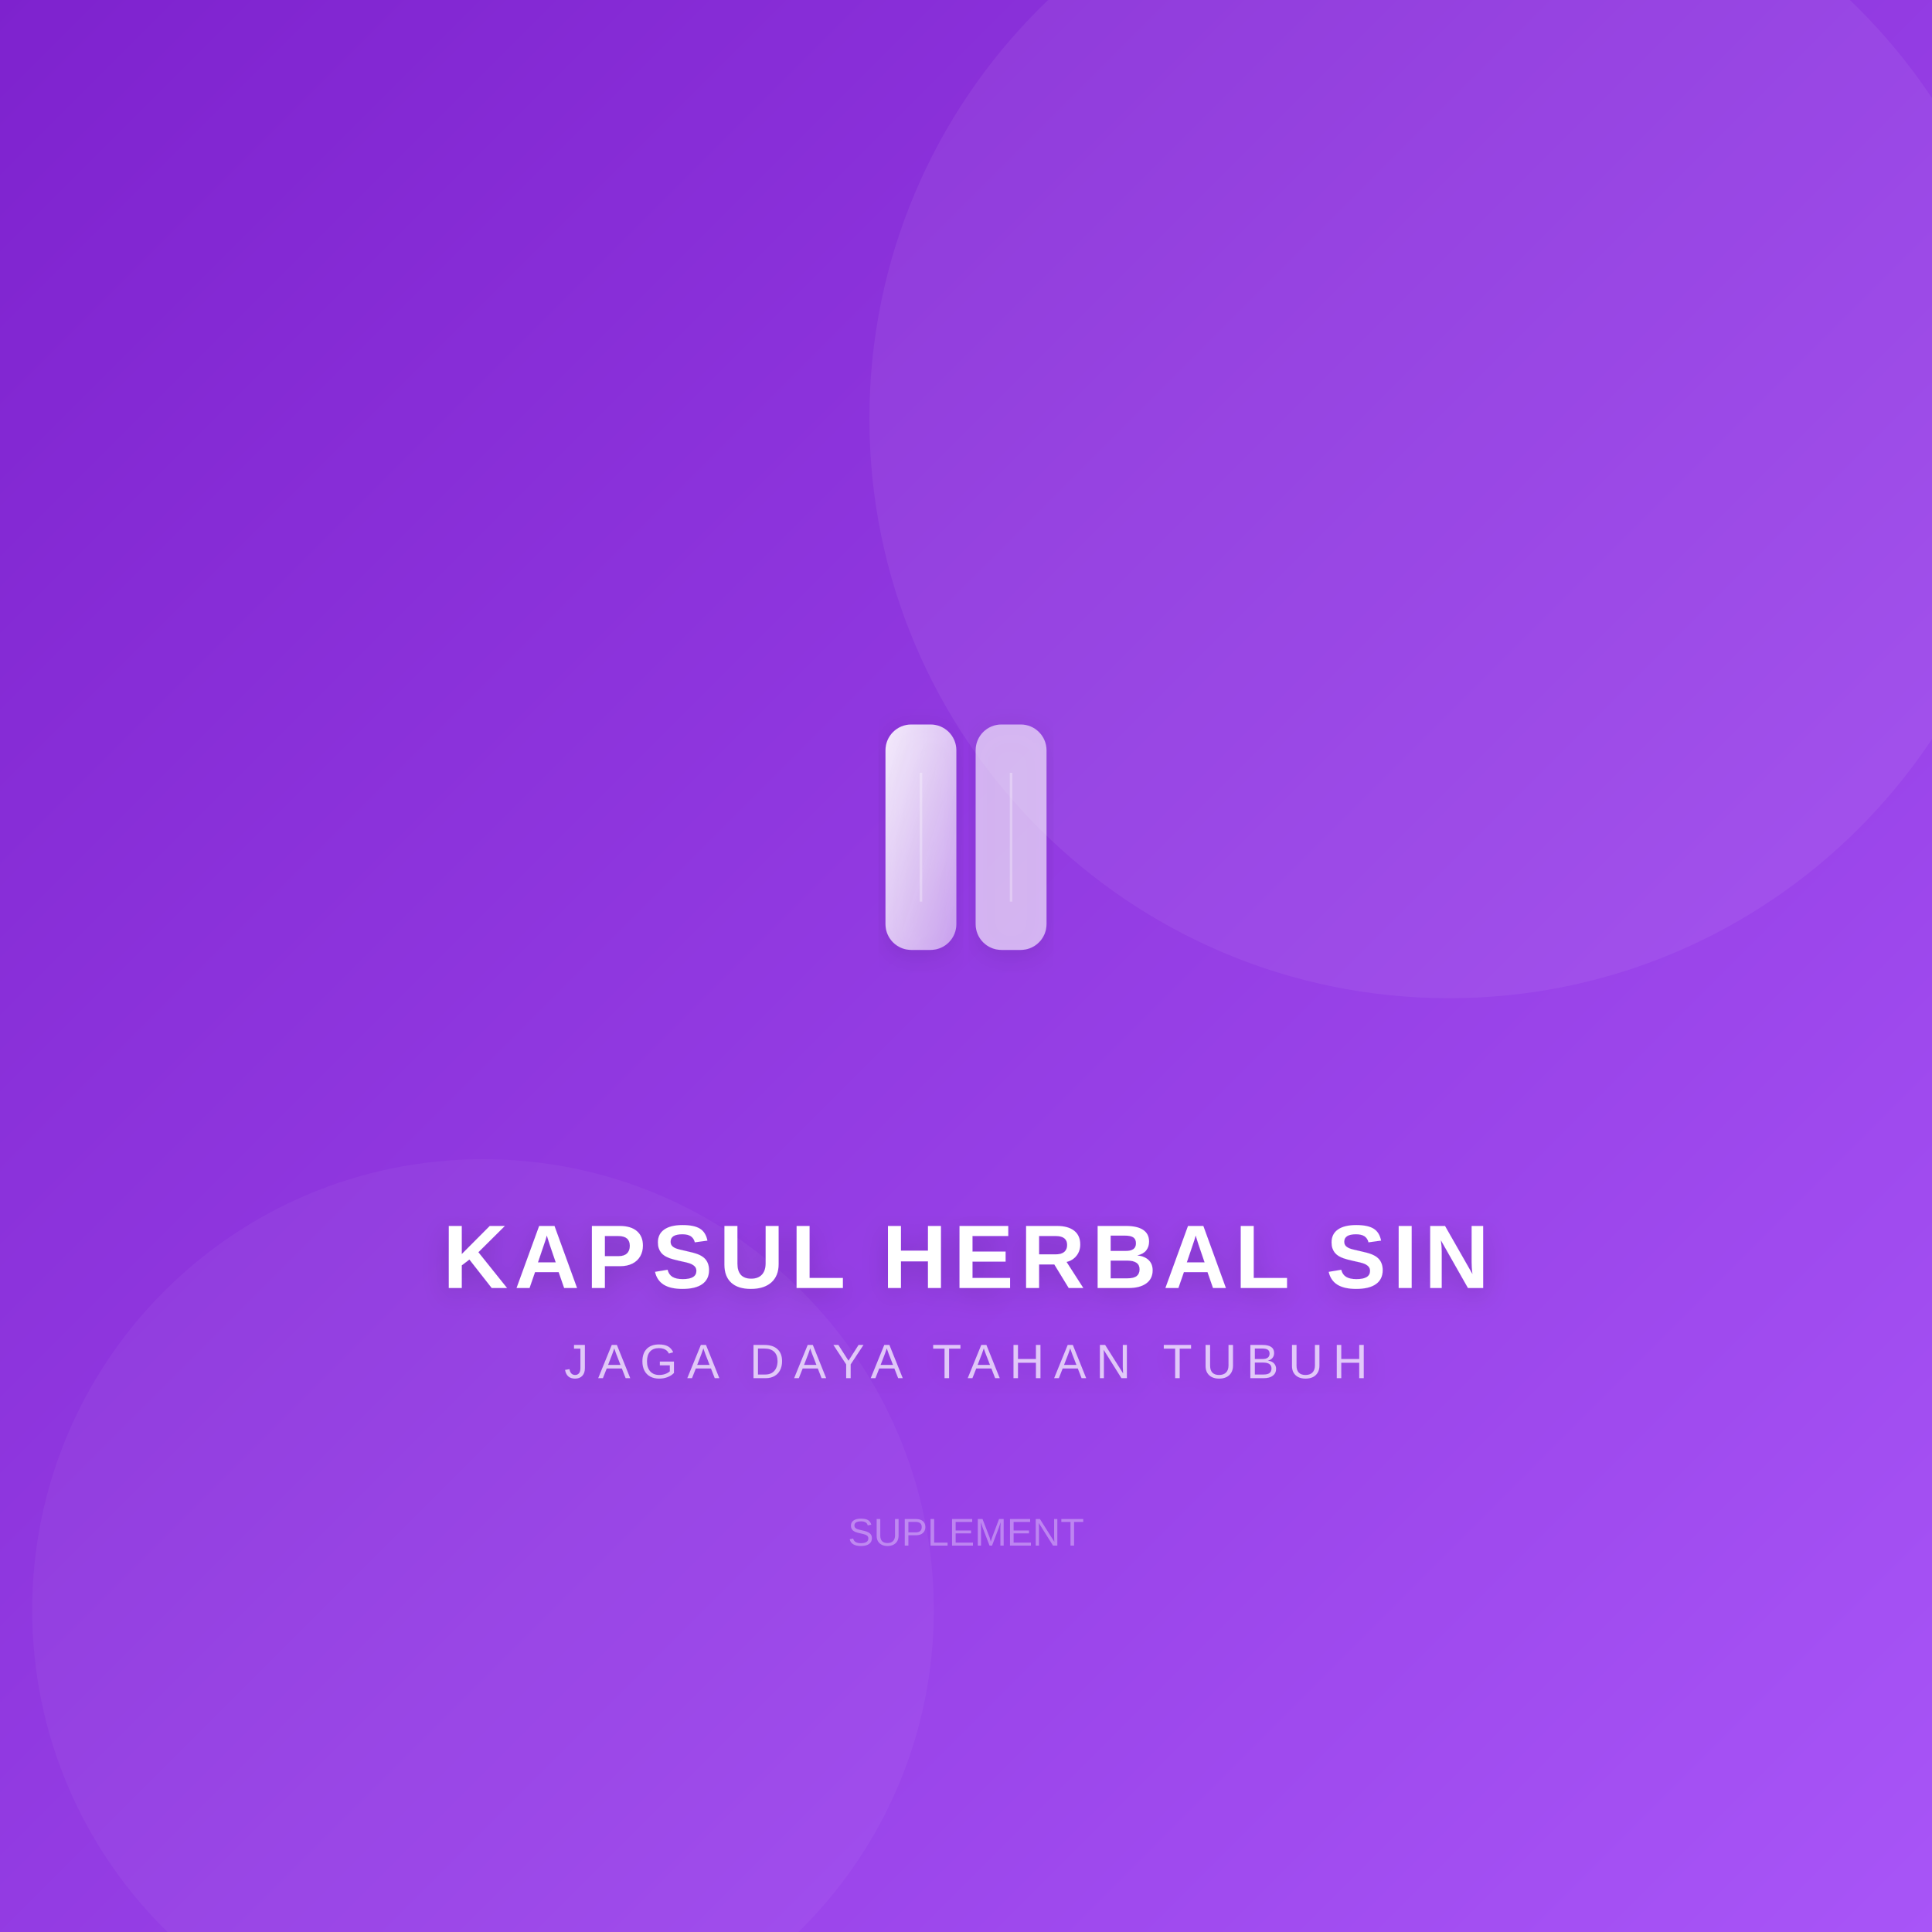
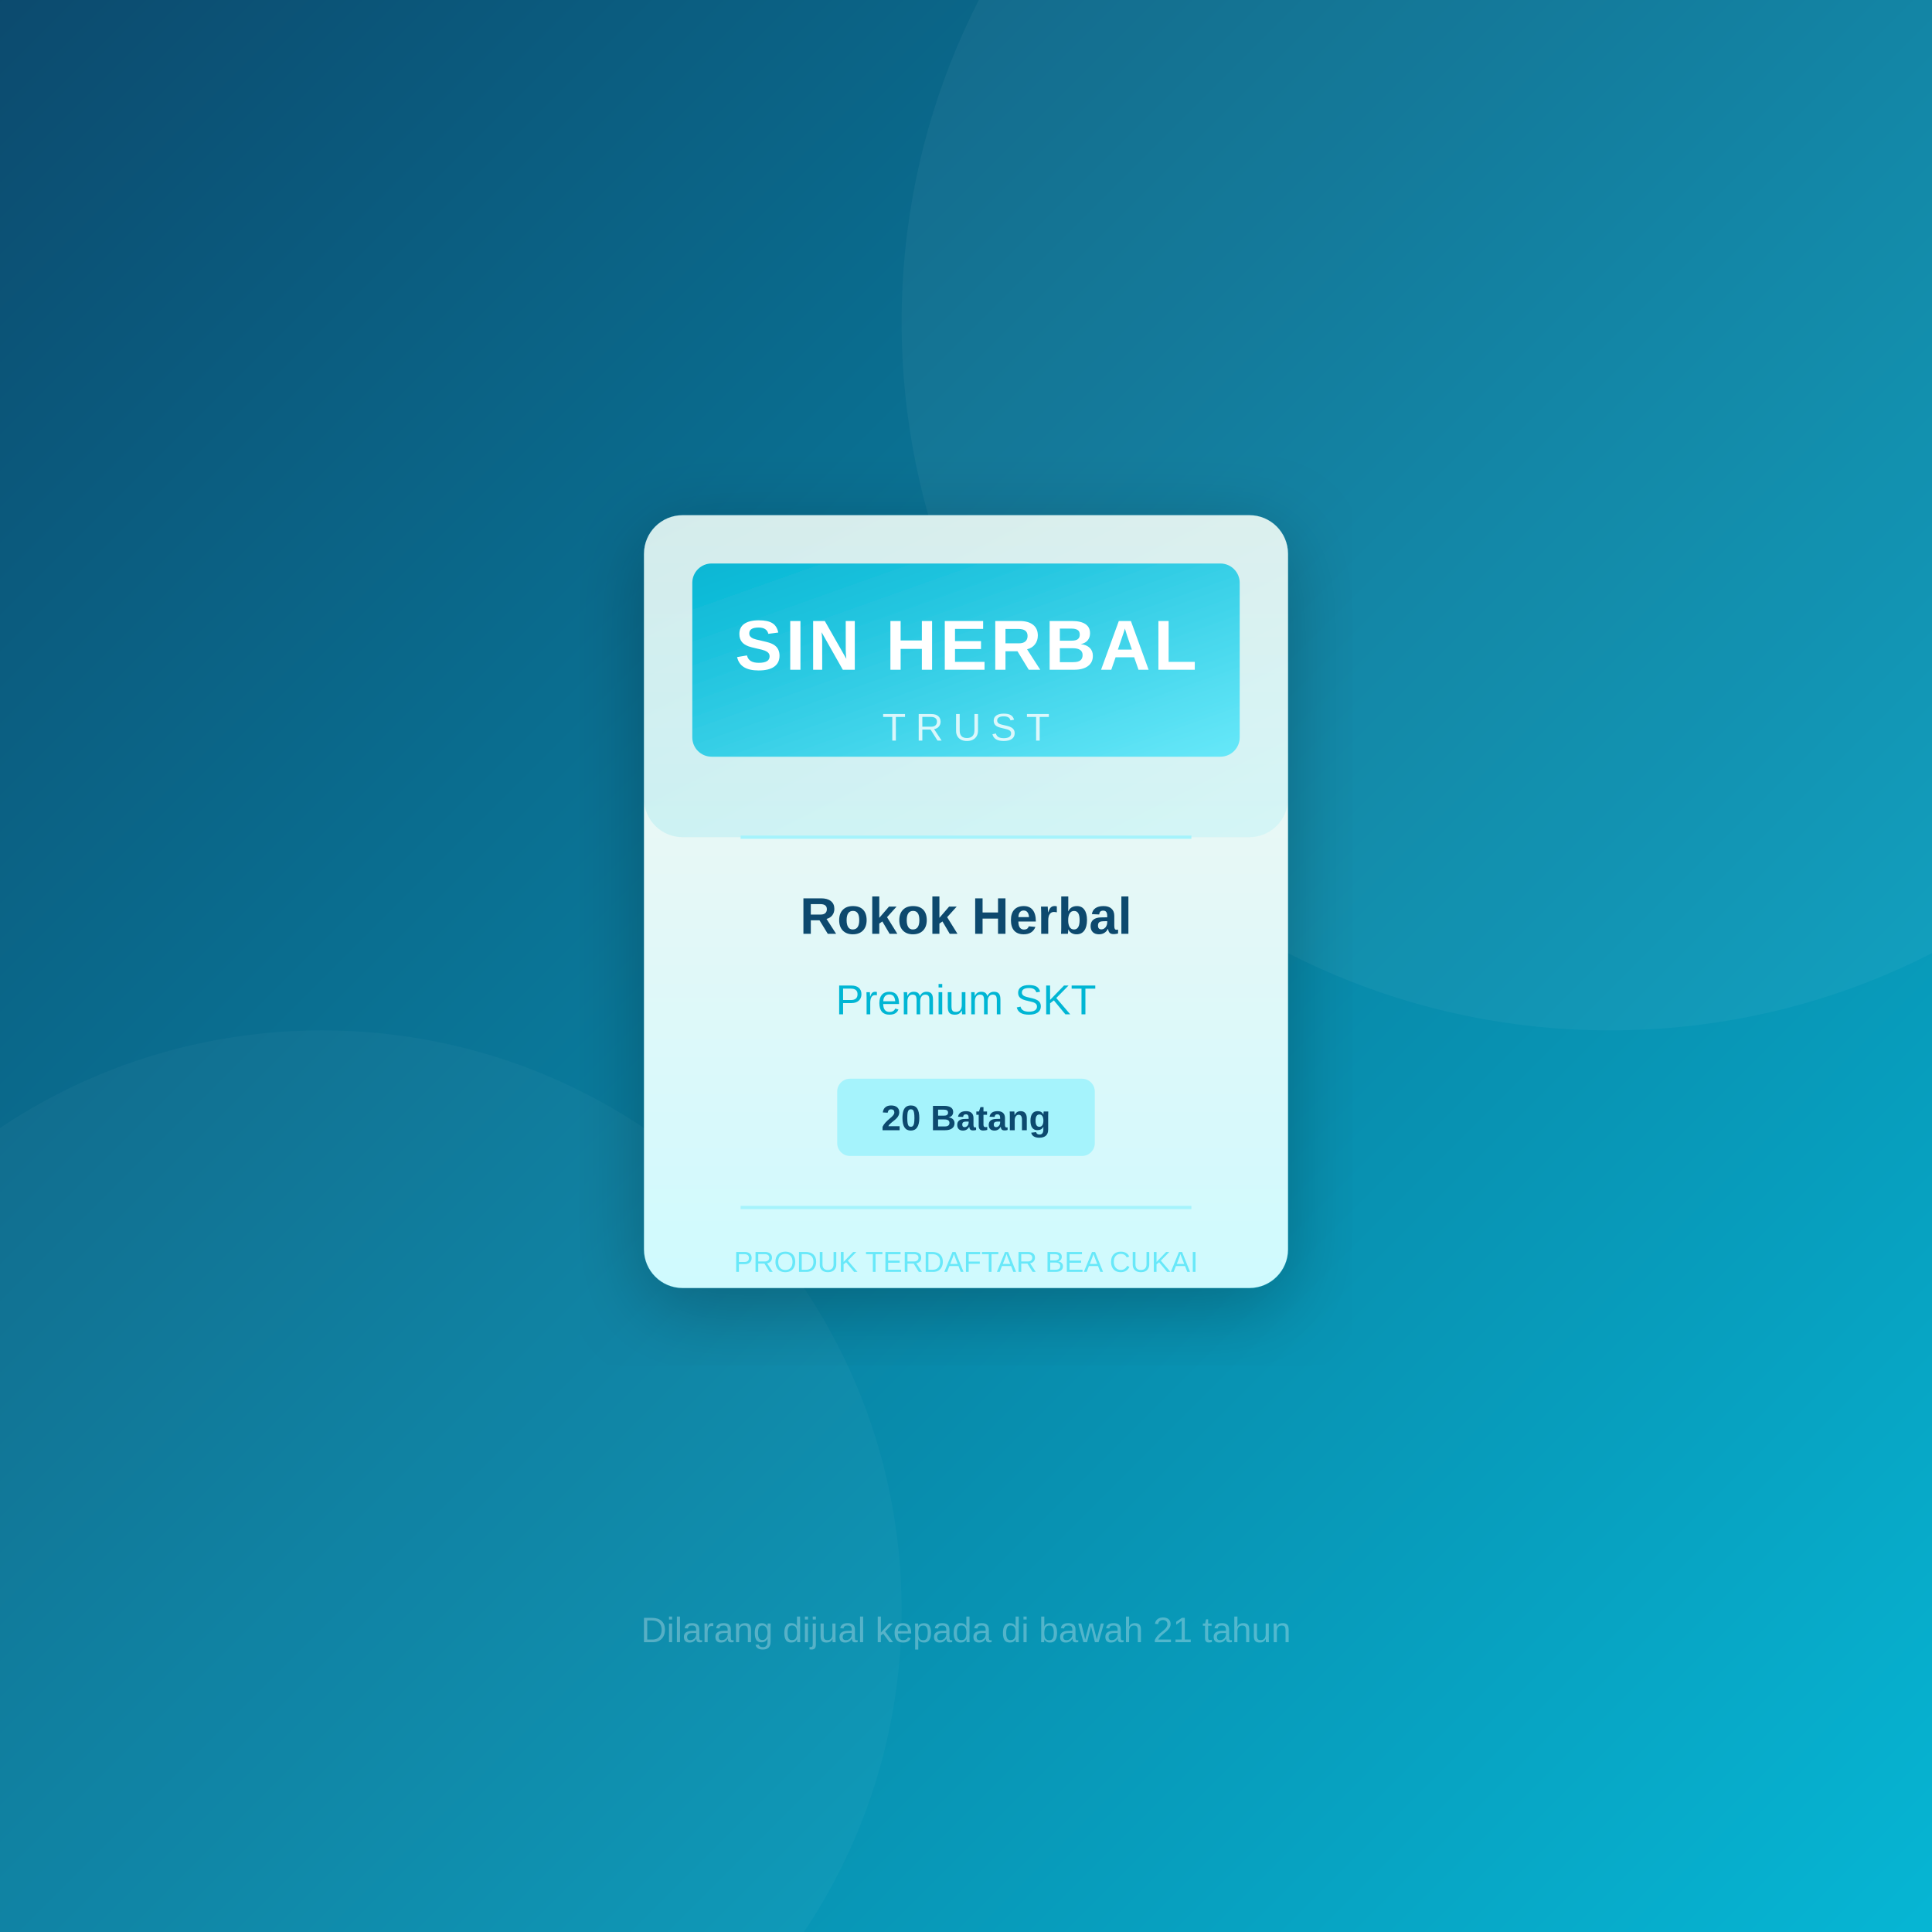
<svg xmlns="http://www.w3.org/2000/svg" width="600" height="600" viewBox="0 0 600 600">
  <defs>
    <linearGradient id="bg" x1="0%" y1="0%" x2="100%" y2="100%">
-       <stop offset="0%" style="stop-color:#7e22ce" />
-       <stop offset="100%" style="stop-color:#a855f7" />
+       <stop offset="0%" style="stop-color:#0c4a6e" />
+       <stop offset="100%" style="stop-color:#06b6d4" />
    </linearGradient>
-     <linearGradient id="leaf" x1="0%" y1="0%" x2="100%" y2="100%">
-       <stop offset="0%" style="stop-color:rgba(255,255,255,0.9)" />
-       <stop offset="100%" style="stop-color:rgba(255,255,255,0.5)" />
+     <linearGradient id="pack" x1="0%" y1="0%" x2="0%" y2="100%">
+       <stop offset="0%" style="stop-color:#F9F6F0" />
+       <stop offset="100%" style="stop-color:#CFFAFE" />
+     </linearGradient>
+     <linearGradient id="ribbon" x1="0%" y1="0%" x2="100%" y2="100%">
+       <stop offset="0%" style="stop-color:#06b6d4" />
+       <stop offset="100%" style="stop-color:#67e8f9" />
    </linearGradient>
    <filter id="shadow">
-       <feDropShadow dx="0" dy="2" stdDeviation="4" flood-color="rgba(0,0,0,0.15)" />
+       <feDropShadow dx="0" dy="6" stdDeviation="12" flood-color="rgba(0,0,0,0.25)" />
    </filter>
  </defs>
  <rect width="600" height="600" fill="url(#bg)" rx="0" />
-   <circle cx="450" cy="130" r="180" fill="rgba(255,255,255,0.06)" />
-   <circle cx="150" cy="500" r="140" fill="rgba(255,255,255,0.04)" />
-   <g transform="translate(300,260)">
-     <rect x="-25" y="-35" width="22" height="70" rx="8" fill="url(#leaf)" filter="url(#shadow)" />
-     <rect x="3" y="-35" width="22" height="70" rx="8" fill="rgba(255,255,255,0.6)" filter="url(#shadow)" />
-     <line x1="-14" y1="-20" x2="-14" y2="20" stroke="rgba(255,255,255,0.3)" stroke-width="0.8" />
-     <line x1="14" y1="-20" x2="14" y2="20" stroke="rgba(255,255,255,0.3)" stroke-width="0.8" />
+   <circle cx="500" cy="100" r="220" fill="rgba(255,255,255,0.04)" />
+   <circle cx="100" cy="500" r="180" fill="rgba(255,255,255,0.03)" />
+   <g transform="translate(300,280)" filter="url(#shadow)">
+     <rect x="-100" y="-120" width="200" height="240" rx="12" fill="url(#pack)" />
+     <rect x="-100" y="-120" width="200" height="100" rx="12" fill="url(#ribbon)" opacity="0.15" />
+     <rect x="-85" y="-105" width="170" height="60" rx="6" fill="url(#ribbon)" />
+     <text x="0" y="-72" font-family="Arial,Helvetica,sans-serif" font-weight="bold" font-size="22" fill="white" text-anchor="middle" letter-spacing="1">SIN HERBAL</text>
+     <text x="0" y="-50" font-family="Arial,Helvetica,sans-serif" font-weight="300" font-size="12" fill="rgba(255,255,255,0.8)" text-anchor="middle" letter-spacing="3">TRUST</text>
+     <line x1="-70" y1="-20" x2="70" y2="-20" stroke="#A5F3FC" stroke-width="1" />
+     <text x="0" y="10" font-family="Arial,Helvetica,sans-serif" font-weight="bold" font-size="16" fill="#0c4a6e" text-anchor="middle">Rokok Herbal</text>
+     <text x="0" y="35" font-family="Arial,Helvetica,sans-serif" font-size="13" fill="#06b6d4" text-anchor="middle">Premium SKT</text>
+     <rect x="-40" y="55" width="80" height="24" rx="4" fill="#A5F3FC" />
+     <text x="0" y="71" font-family="Arial,Helvetica,sans-serif" font-weight="bold" font-size="11" fill="#0c4a6e" text-anchor="middle">20 Batang</text>
+     <line x1="-70" y1="95" x2="70" y2="95" stroke="#A5F3FC" stroke-width="1" />
+     <text x="0" y="115" font-family="Arial,Helvetica,sans-serif" font-size="9" fill="#67e8f9" text-anchor="middle">PRODUK TERDAFTAR BEA CUKAI</text>
  </g>
-   <g transform="translate(300,400)" filter="url(#shadow)">
-     <text x="0" y="0" font-family="Arial,Helvetica,sans-serif" font-weight="bold" font-size="28" fill="white" text-anchor="middle" letter-spacing="2">KAPSUL HERBAL SIN</text>
-     <text x="0" y="28" font-family="Arial,Helvetica,sans-serif" font-weight="300" font-size="15" fill="rgba(255,255,255,0.7)" text-anchor="middle" letter-spacing="3">JAGA DAYA TAHAN TUBUH</text>
-   </g>
-   <g transform="translate(300,480)">
-     <text x="0" y="0" font-family="Arial,Helvetica,sans-serif" font-size="12" fill="rgba(255,255,255,0.35)" text-anchor="middle">SUPLEMENT</text>
+   <g transform="translate(300,510)">
+     <text x="0" y="0" font-family="Arial,Helvetica,sans-serif" font-size="11" fill="rgba(255,255,255,0.3)" text-anchor="middle">Dilarang dijual kepada di bawah 21 tahun</text>
  </g>
</svg>
